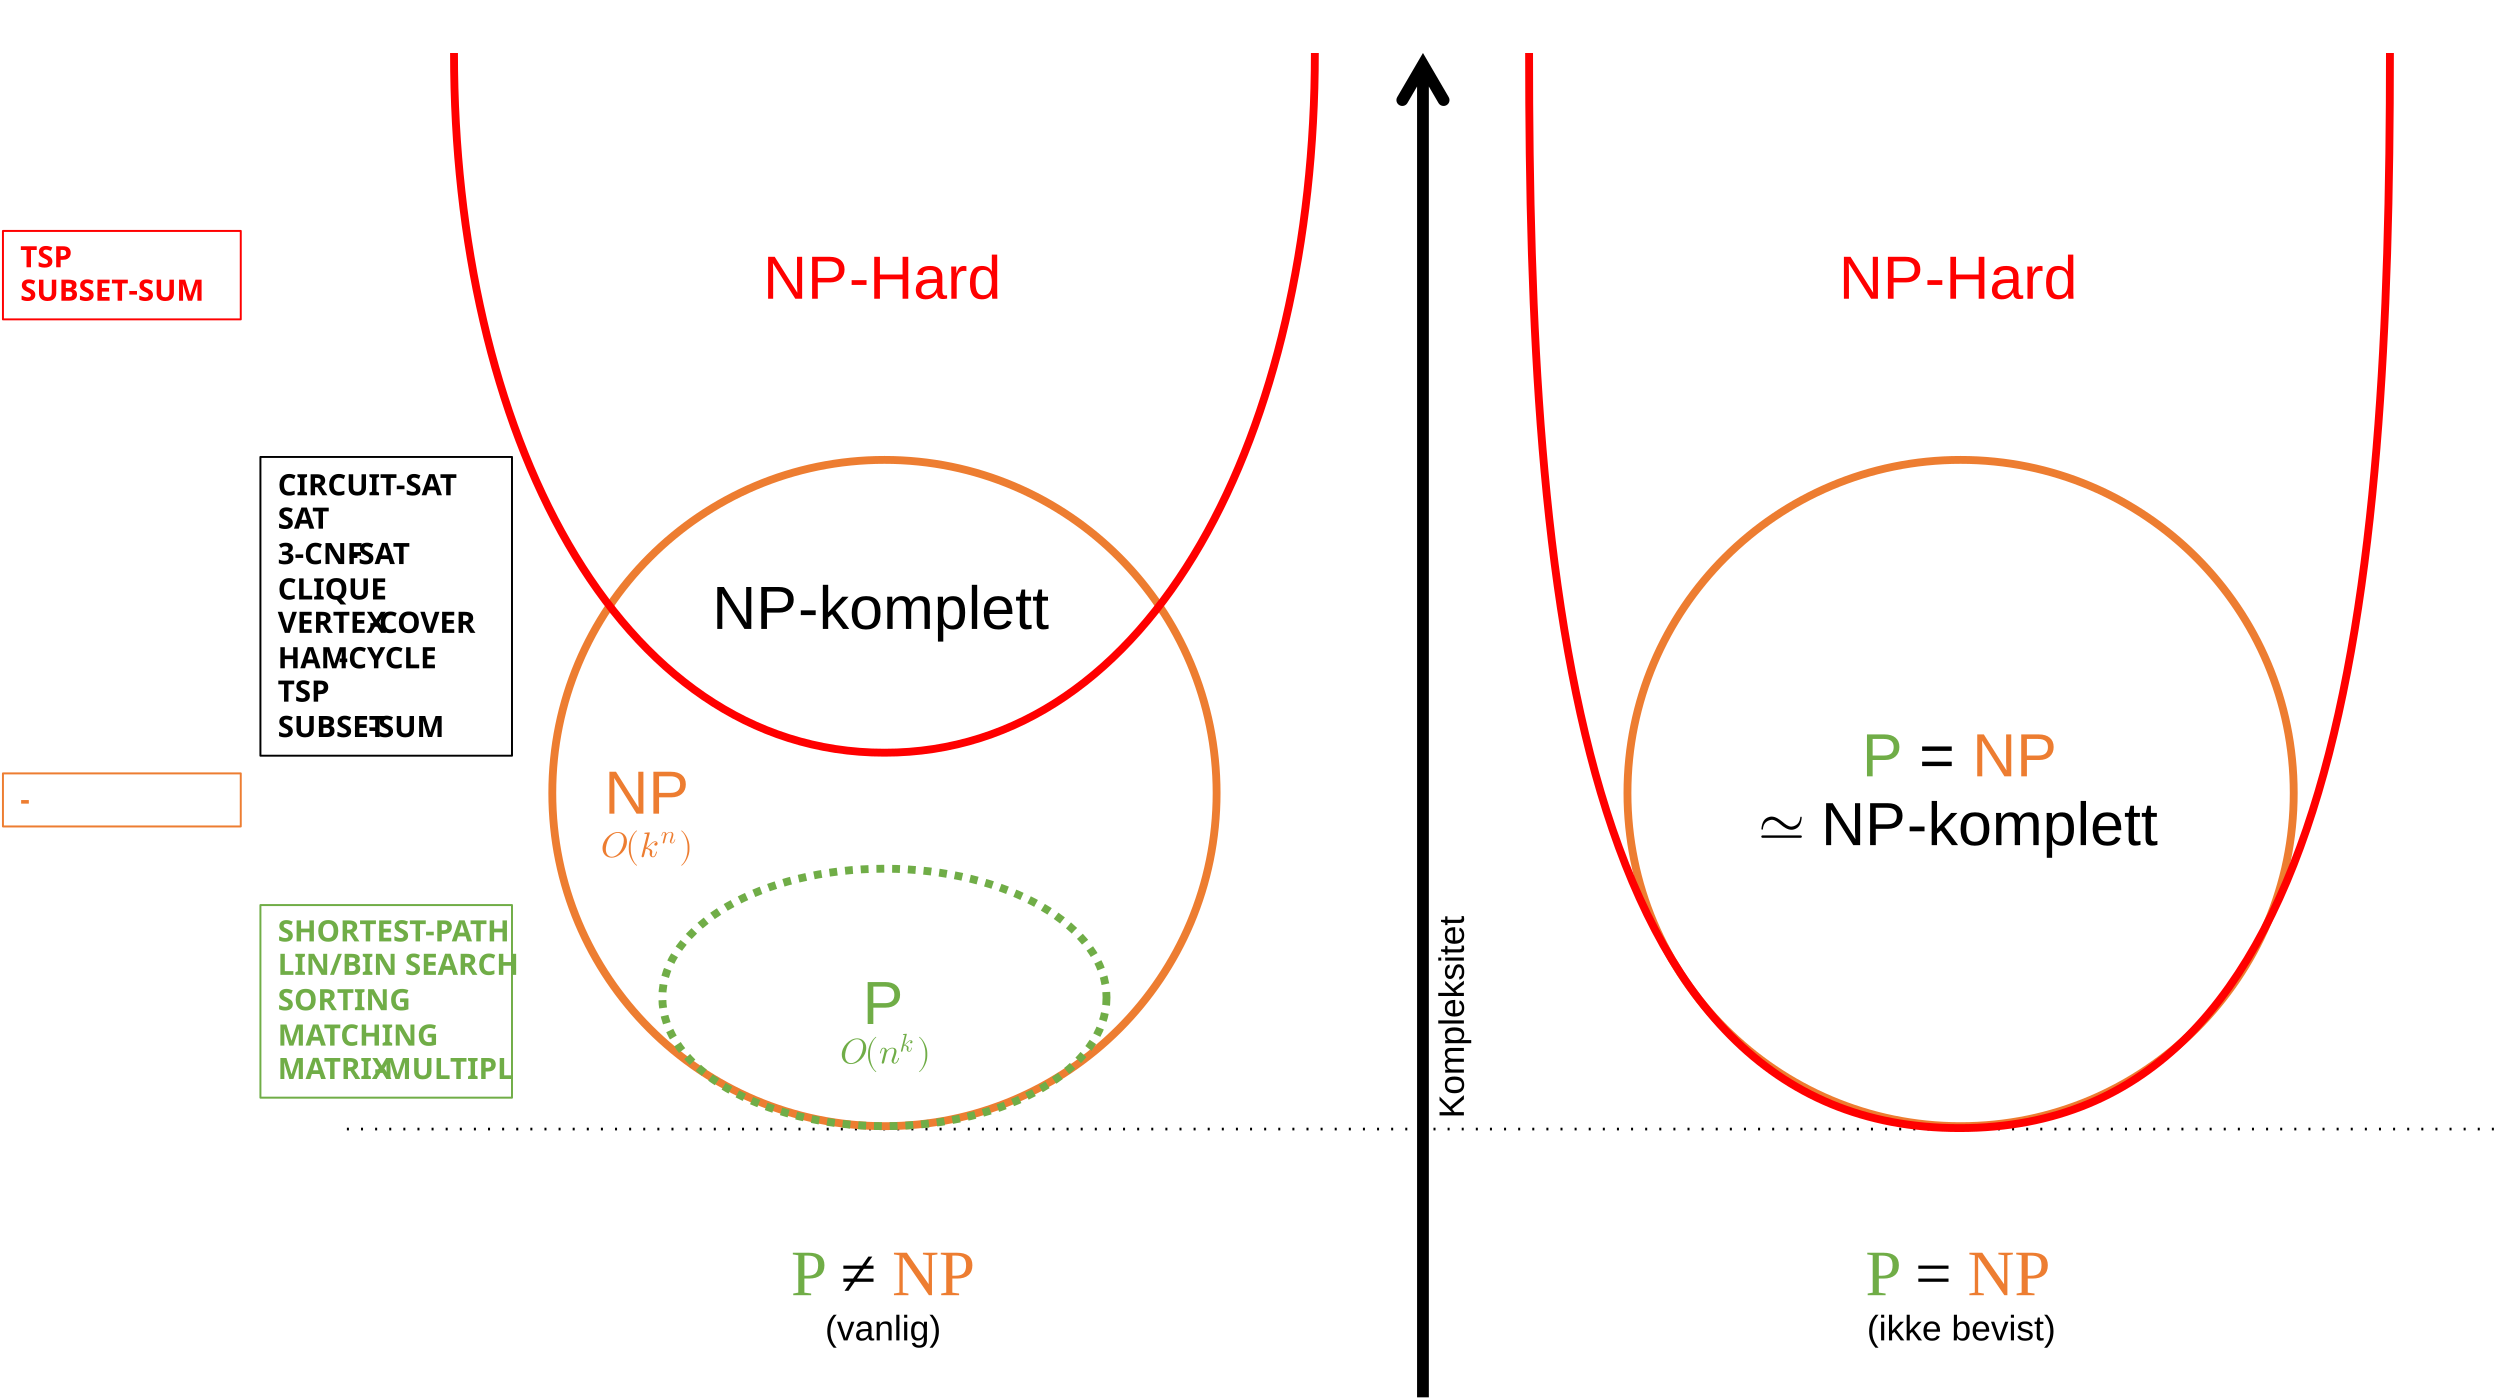
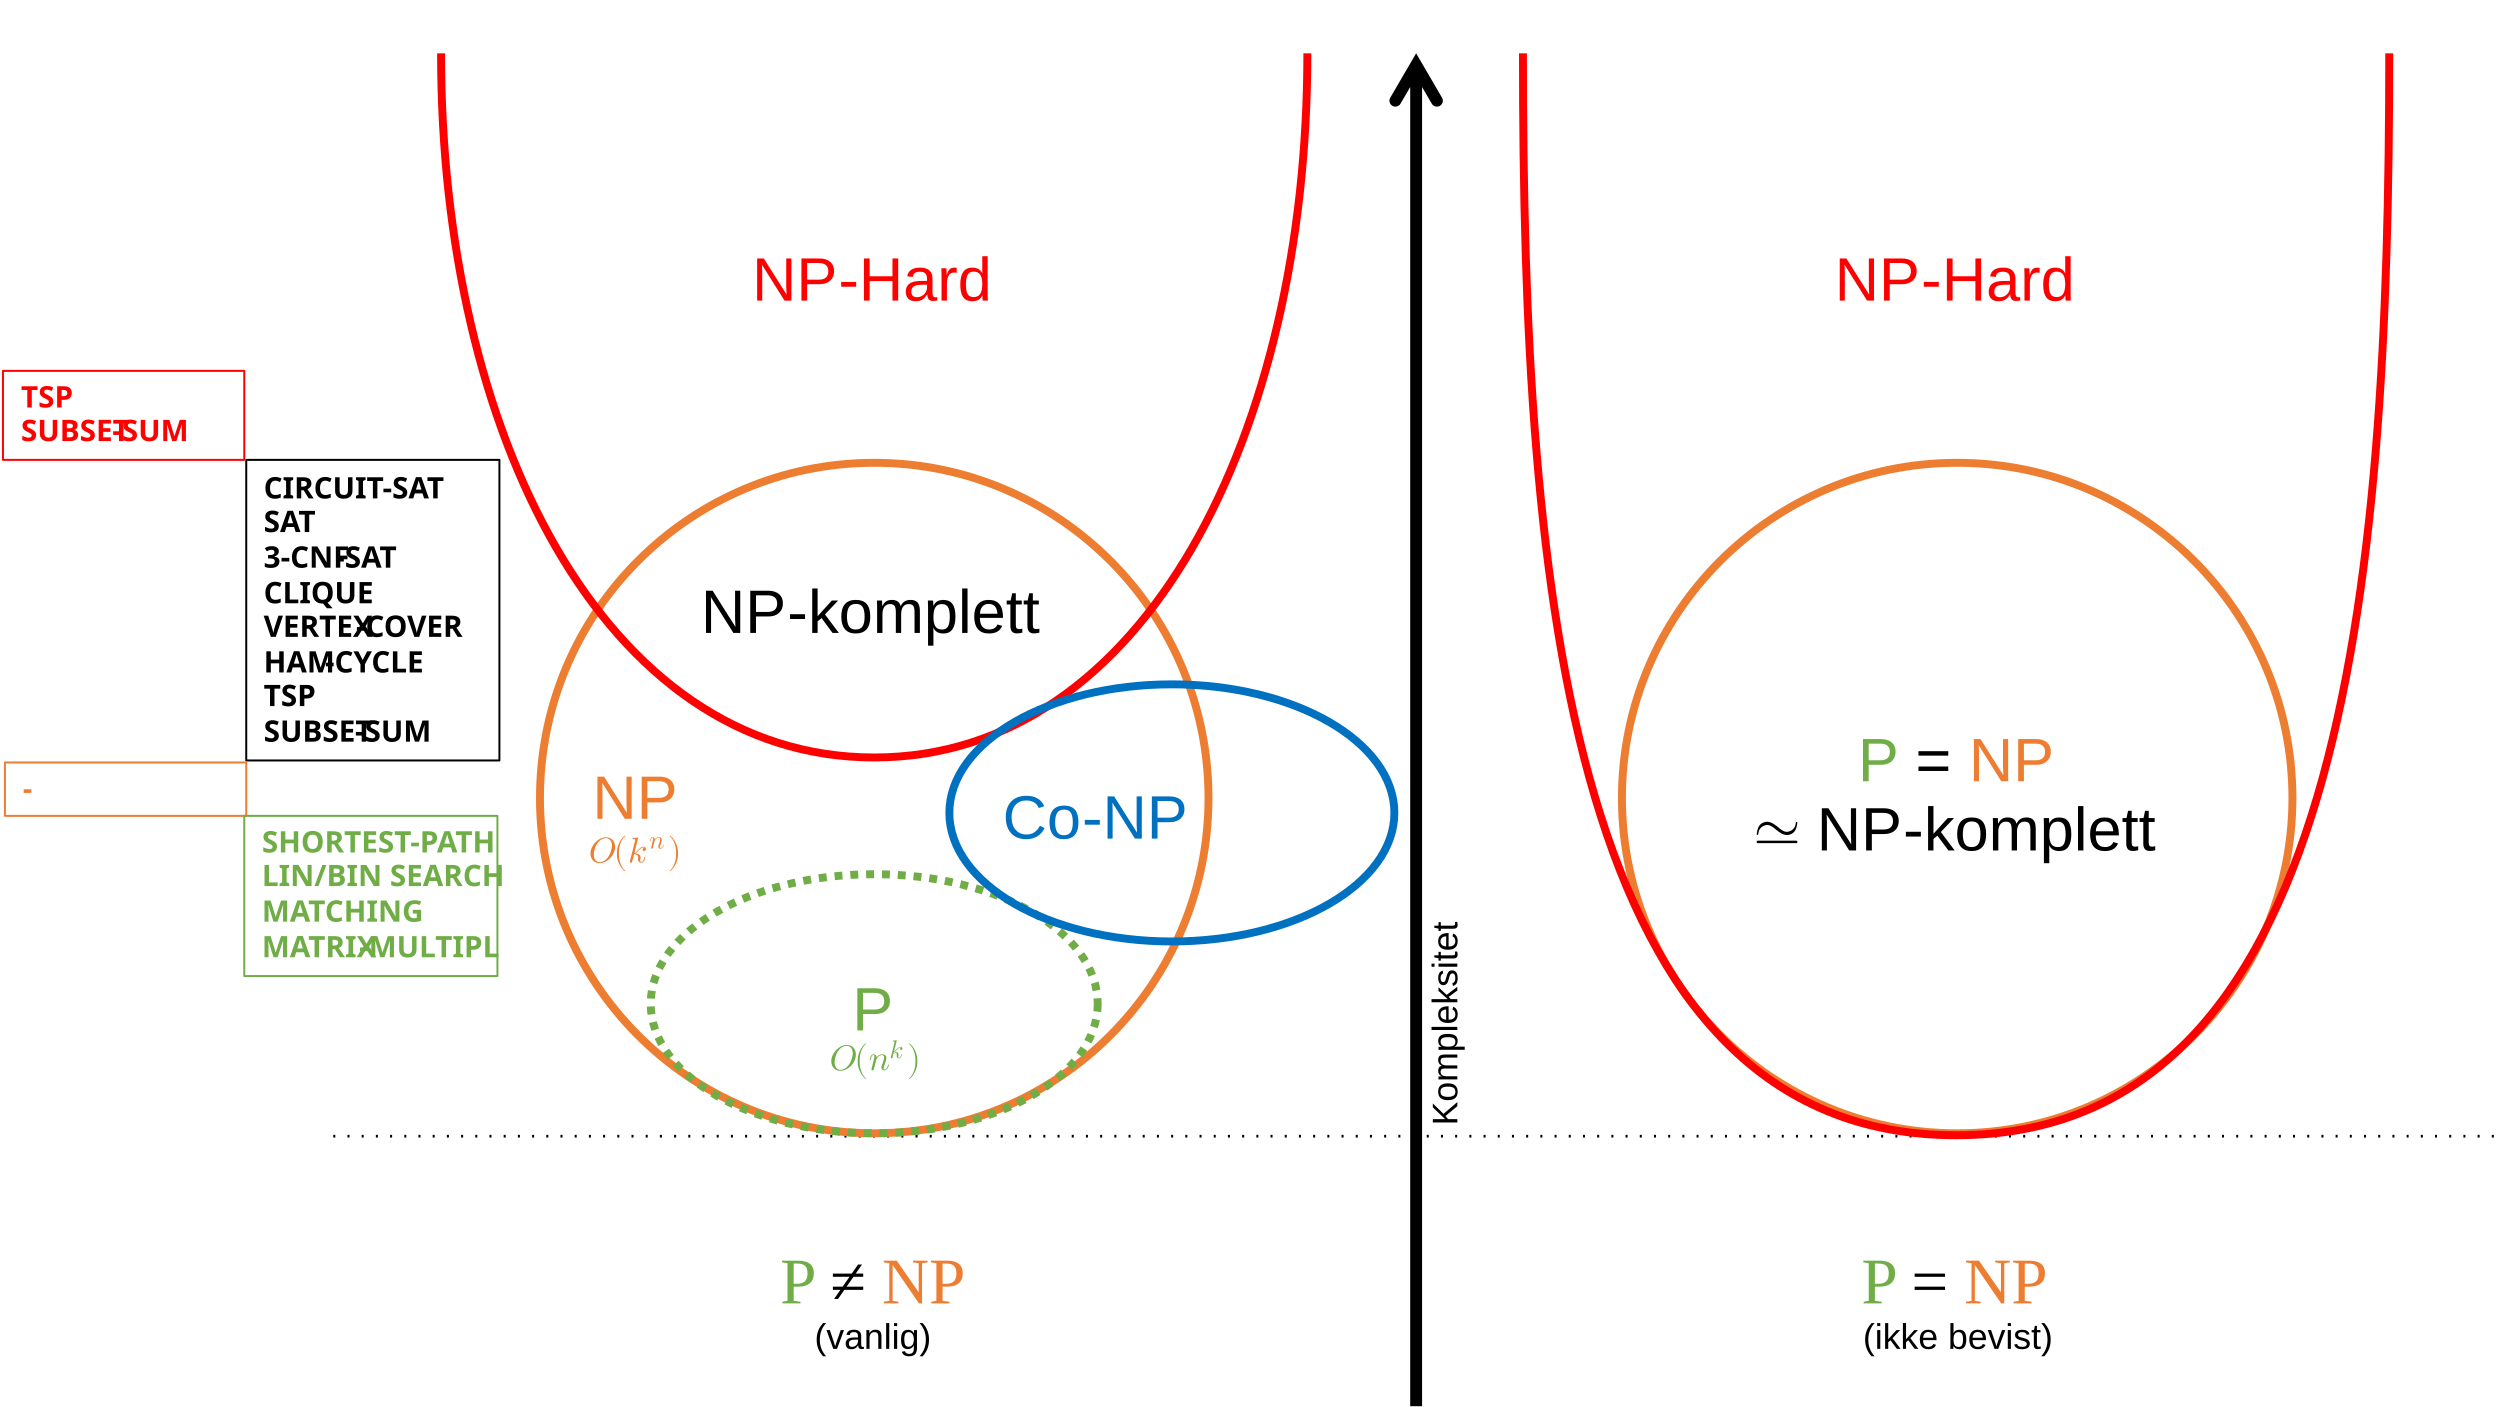
- <svg xmlns="http://www.w3.org/2000/svg" width="1272" height="711" overflow="hidden">
+ <svg xmlns="http://www.w3.org/2000/svg" width="1264" height="711" overflow="hidden">
  <defs>
    <clipPath id="clip0">
-       <rect x="9" y="-9" width="1272" height="711" />
+       <rect x="17" y="-9" width="1264" height="711" />
    </clipPath>
  </defs>
-   <g clip-path="url(#clip0)" transform="translate(-9 9)">
+   <g clip-path="url(#clip0)" transform="translate(-17 9)">
    <path d="M730 701.974 730 30.282 730 23.914 736 23.914 736 30.282 736 701.974ZM719.909 40.403 733 17.96 746.091 40.403C746.926 41.834 746.443 43.671 745.012 44.506 743.58 45.34 741.744 44.857 740.909 43.426L730.409 25.426 735.591 25.426 725.091 43.426C724.256 44.857 722.42 45.34 720.988 44.506 719.557 43.671 719.074 41.834 719.909 40.403Z" />
    <text font-family="Arial,Arial_MSFontService,sans-serif" font-weight="400" font-size="18" transform="matrix(-1.83697e-16 -1 1 -1.83697e-16 753.828 560)">Kompleksitet</text>
    <path d="M185.5 565.463 1280.5 565.463" stroke="#000000" stroke-width="1.367" stroke-miterlimit="8" stroke-dasharray="1.026 6.154" fill="none" fill-rule="evenodd" />
    <text fill="#70AD47" font-family="Times New Roman,Times New Roman_MSFontService,sans-serif" font-weight="400" font-size="33" transform="translate(411.445 650)">P<tspan fill="#000000" x="25.28" y="0">≠ </tspan>
      <tspan fill="#ED7D31" x="51.447" y="0">NP</tspan>
      <tspan x="546.676" y="0">P</tspan>
      <tspan fill="#000000" x="571.956" y="0">= </tspan>
      <tspan fill="#ED7D31" x="598.622" y="0">NP</tspan>
    </text>
    <path d="M628.009 394.493C628.009 488.105 552.345 563.993 459.009 563.993 365.673 563.993 290.009 488.105 290.009 394.493 290.009 300.881 365.673 224.993 459.009 224.993 552.345 224.993 628.009 300.881 628.009 394.493Z" stroke="#ED7D31" stroke-width="4" stroke-miterlimit="8" fill="none" fill-rule="evenodd" />
    <path d="M240 17.974C240 209.667 322.125 373.974 459 373.974 595.875 373.974 678 209.667 678 17.974" stroke="#FF0000" stroke-width="4" stroke-miterlimit="8" fill="none" fill-rule="evenodd" />
    <text fill="#FF0000" font-family="Arial,Arial_MSFontService,sans-serif" font-weight="400" font-size="31" transform="translate(397.27 143)">NP<tspan x="43.667" y="0">-</tspan>Hard<tspan fill="#000000" x="-25.869" y="168">NP</tspan>
      <tspan fill="#000000" x="17.798" y="168">-</tspan>
      <tspan fill="#000000" x="28.298" y="168">komplett</tspan>
    </text>
    <path d="M571.996 498.5C571.996 534.675 521.404 564.001 458.996 564.001 396.588 564.001 345.996 534.675 345.996 498.5 345.996 462.325 396.588 433.001 458.996 433.001 521.404 433.001 571.996 462.325 571.996 498.5Z" stroke="#70AD47" stroke-width="4" stroke-miterlimit="8" stroke-dasharray="4 4" fill="none" fill-rule="evenodd" />
    <text fill="#70AD47" font-family="Arial,Arial_MSFontService,sans-serif" font-weight="400" font-size="31" transform="translate(447.916 512)">P<tspan fill="#ED7D31" x="-131.408" y="-107">NP</tspan>
      <tspan fill="#FF0000" x="496.714" y="-369">NP</tspan>
      <tspan fill="#FF0000" x="540.38" y="-369">-</tspan>
      <tspan fill="#FF0000" x="550.88" y="-369">Hard</tspan>
      <tspan x="508.45" y="-126">P</tspan>
      <tspan fill="#000000" x="537.55" y="-126">= </tspan>
      <tspan fill="#ED7D31" x="564.55" y="-126">NP</tspan>
      <tspan fill="#000000" font-family="Cambria Math,Cambria Math_MSFontService,sans-serif" x="455.493" y="-91">≃</tspan>
      <tspan fill="#000000" x="487.66" y="-91">NP</tspan>
      <tspan fill="#000000" x="531.327" y="-91">-</tspan>
      <tspan fill="#000000" x="541.827" y="-91">komplett</tspan>
    </text>
    <path d="M1176.05 394.493C1176.05 488.105 1100.16 563.993 1006.55 563.993 912.939 563.993 837.051 488.105 837.051 394.493 837.051 300.881 912.939 224.993 1006.55 224.993 1100.16 224.993 1176.05 300.881 1176.05 394.493Z" stroke="#ED7D31" stroke-width="4" stroke-miterlimit="8" fill="none" fill-rule="evenodd" />
    <path d="M787 17.974C787 291.821 811.226 564.974 1006 564.974 1200.77 564.974 1225 291.821 1225 17.974" stroke="#FF0000" stroke-width="4" stroke-miterlimit="8" fill="none" fill-rule="evenodd" />
    <rect x="141.5" y="223.5" width="128" height="152" stroke="#000000" stroke-linejoin="round" stroke-miterlimit="10" fill="none" />
    <text font-family="Calibri,Calibri_MSFontService,sans-serif" font-weight="700" font-size="15" transform="translate(150.311 243)">CIRCUIT-SAT<tspan x="0" y="17">SAT</tspan>
      <tspan x="0" y="35">3</tspan>-CNF<tspan x="36.167" y="35">-</tspan>SAT<tspan x="0" y="53">CLIQUE</tspan>
      <tspan x="0" y="70">VERTEX</tspan>
      <tspan x="46.667" y="70">-</tspan>COVER<tspan x="0" y="88">HAM</tspan>
      <tspan x="31" y="88">-</tspan>CYCLE<tspan x="0" y="105">TSP</tspan>
      <tspan x="0" y="123">SUBSET</tspan>
-       <tspan x="46.167" y="123">-</tspan>SUM</text>
-     <rect x="141.5" y="451.5" width="128" height="98" stroke="#70AD47" stroke-linejoin="round" stroke-miterlimit="10" fill="none" />
-     <text fill="#70AD47" font-family="Calibri,Calibri_MSFontService,sans-serif" font-weight="700" font-size="15" transform="translate(150.311 470)">SHORTEST-PATH<tspan x="0" y="17">LIN/BIN SEARCH</tspan>
-       <tspan x="0" y="35">SORTING</tspan>
-       <tspan x="0" y="53">MATCHING</tspan>
-       <tspan x="0" y="70">MATRIX</tspan>
-       <tspan x="49.167" y="70">-</tspan>MULTIPL<tspan fill="#000000" font-family="Arial,Arial_MSFontService,sans-serif" font-weight="400" font-size="18" x="808.592" y="203">(ikke bevist)</tspan>
+       <tspan x="46.167" y="123">-</tspan>SUM<tspan font-family="Arial,Arial_MSFontService,sans-serif" font-weight="400" font-size="18" x="808.592" y="430">(ikke bevist)</tspan>
    </text>
-     <rect x="10.5" y="384.5" width="121" height="27" stroke="#ED7D31" stroke-linejoin="round" stroke-miterlimit="10" fill="none" />
-     <text fill="#ED7D31" font-family="Calibri,Calibri_MSFontService,sans-serif" font-weight="700" font-size="15" transform="translate(19.2945 403)">-</text>
-     <rect x="10.5" y="108.5" width="121" height="45" stroke="#FF0000" stroke-linejoin="round" stroke-miterlimit="10" fill="none" />
-     <text fill="#FF0000" font-family="Calibri,Calibri_MSFontService,sans-serif" font-weight="700" font-size="15" transform="translate(19.2944 127)">TSP<tspan x="0" y="17">SUBSET</tspan>-SUM<tspan fill="#000000" font-family="Arial,Arial_MSFontService,sans-serif" font-weight="400" font-size="18" x="409.512" y="546">(vanlig)</tspan>
-       <tspan fill="#ED7D31" font-family="Cambria Math,Cambria Math_MSFontService,sans-serif" font-weight="400" font-size="18" x="295.388" y="300">𝑂</tspan>
-       <tspan fill="#ED7D31" font-family="Cambria Math,Cambria Math_MSFontService,sans-serif" font-weight="400" font-size="18" x="307.822" y="300">(</tspan>
-       <tspan fill="#ED7D31" font-family="Cambria Math,Cambria Math_MSFontService,sans-serif" font-weight="400" font-size="18" x="315.155" y="300">𝑘</tspan>
-       <tspan fill="#ED7D31" font-family="Cambria Math,Cambria Math_MSFontService,sans-serif" font-weight="400" font-size="13" x="325.855" y="293">𝑛</tspan>
-       <tspan fill="#ED7D31" font-family="Cambria Math,Cambria Math_MSFontService,sans-serif" font-weight="400" font-size="18" x="335.315" y="300">)</tspan>
-       <tspan fill="#70AD47" font-family="Cambria Math,Cambria Math_MSFontService,sans-serif" font-weight="400" font-size="18" x="417.129" y="405">𝑂</tspan>
-       <tspan fill="#70AD47" font-family="Cambria Math,Cambria Math_MSFontService,sans-serif" font-weight="400" font-size="18" x="429.563" y="405">(</tspan>
-       <tspan fill="#70AD47" font-family="Cambria Math,Cambria Math_MSFontService,sans-serif" font-weight="400" font-size="18" x="436.896" y="405">𝑛</tspan>
-       <tspan fill="#70AD47" font-family="Cambria Math,Cambria Math_MSFontService,sans-serif" font-weight="400" font-size="13" x="447.369" y="399">𝑘</tspan>
-       <tspan fill="#70AD47" font-family="Cambria Math,Cambria Math_MSFontService,sans-serif" font-weight="400" font-size="18" x="456.323" y="405">)</tspan>
+     <rect x="19.5" y="376.5" width="122" height="27" stroke="#ED7D31" stroke-linejoin="round" stroke-miterlimit="10" fill="none" />
+     <text fill="#ED7D31" font-family="Calibri,Calibri_MSFontService,sans-serif" font-weight="700" font-size="15" transform="translate(28.5137 395)">-<tspan fill="#000000" font-family="Arial,Arial_MSFontService,sans-serif" font-weight="400" font-size="18" x="400.293" y="278">(vanlig)</tspan>
+       <tspan font-family="Cambria Math,Cambria Math_MSFontService,sans-serif" font-weight="400" font-size="18" x="286.169" y="32">𝑂</tspan>
+       <tspan font-family="Cambria Math,Cambria Math_MSFontService,sans-serif" font-weight="400" font-size="18" x="298.602" y="32">(</tspan>
+       <tspan font-family="Cambria Math,Cambria Math_MSFontService,sans-serif" font-weight="400" font-size="18" x="305.936" y="32">𝑘</tspan>
+       <tspan font-family="Cambria Math,Cambria Math_MSFontService,sans-serif" font-weight="400" font-size="13" x="316.636" y="25">𝑛</tspan>
+       <tspan font-family="Cambria Math,Cambria Math_MSFontService,sans-serif" font-weight="400" font-size="18" x="326.096" y="32">)</tspan>
+       <tspan fill="#70AD47" font-family="Cambria Math,Cambria Math_MSFontService,sans-serif" font-weight="400" font-size="18" x="407.91" y="137">𝑂</tspan>
+       <tspan fill="#70AD47" font-family="Cambria Math,Cambria Math_MSFontService,sans-serif" font-weight="400" font-size="18" x="420.343" y="137">(</tspan>
+       <tspan fill="#70AD47" font-family="Cambria Math,Cambria Math_MSFontService,sans-serif" font-weight="400" font-size="18" x="427.677" y="137">𝑛</tspan>
+       <tspan fill="#70AD47" font-family="Cambria Math,Cambria Math_MSFontService,sans-serif" font-weight="400" font-size="13" x="438.15" y="131">𝑘</tspan>
+       <tspan fill="#70AD47" font-family="Cambria Math,Cambria Math_MSFontService,sans-serif" font-weight="400" font-size="18" x="447.103" y="137">)</tspan>
    </text>
+     <rect x="140.5" y="403.5" width="128" height="81" stroke="#70AD47" stroke-linejoin="round" stroke-miterlimit="10" fill="none" />
+     <text fill="#70AD47" font-family="Calibri,Calibri_MSFontService,sans-serif" font-weight="700" font-size="15" transform="translate(149.394 422)">SHORTEST-PATH<tspan x="0" y="17">LIN/BIN SEARCH</tspan>
+       <tspan x="0" y="35">MATCHING</tspan>
+       <tspan x="0" y="53">MATRIX</tspan>
+       <tspan x="49.167" y="53">-</tspan>MULTIPL</text>
+     <rect x="18.5" y="178.5" width="122" height="45" stroke="#FF0000" stroke-linejoin="round" stroke-miterlimit="10" fill="none" />
+     <text fill="#FF0000" font-family="Calibri,Calibri_MSFontService,sans-serif" font-weight="700" font-size="15" transform="translate(27.5971 197)">TSP<tspan x="0" y="17">SUBSET</tspan>
+       <tspan x="46.167" y="17">-</tspan>SUM</text>
+     <path d="M721.996 402C721.996 437.899 671.628 467.001 609.496 467.001 547.364 467.001 496.996 437.899 496.996 402 496.996 366.101 547.364 337.001 609.496 337.001 671.628 337.001 721.996 366.101 721.996 402Z" stroke="#0070C0" stroke-width="4" stroke-miterlimit="8" fill="none" fill-rule="evenodd" />
+     <text fill="#0070C0" font-family="Arial,Arial_MSFontService,sans-serif" font-weight="400" font-size="31" transform="translate(523.94 415)">Co<tspan x="40.167" y="0">-</tspan>NP</text>
  </g>
</svg>
